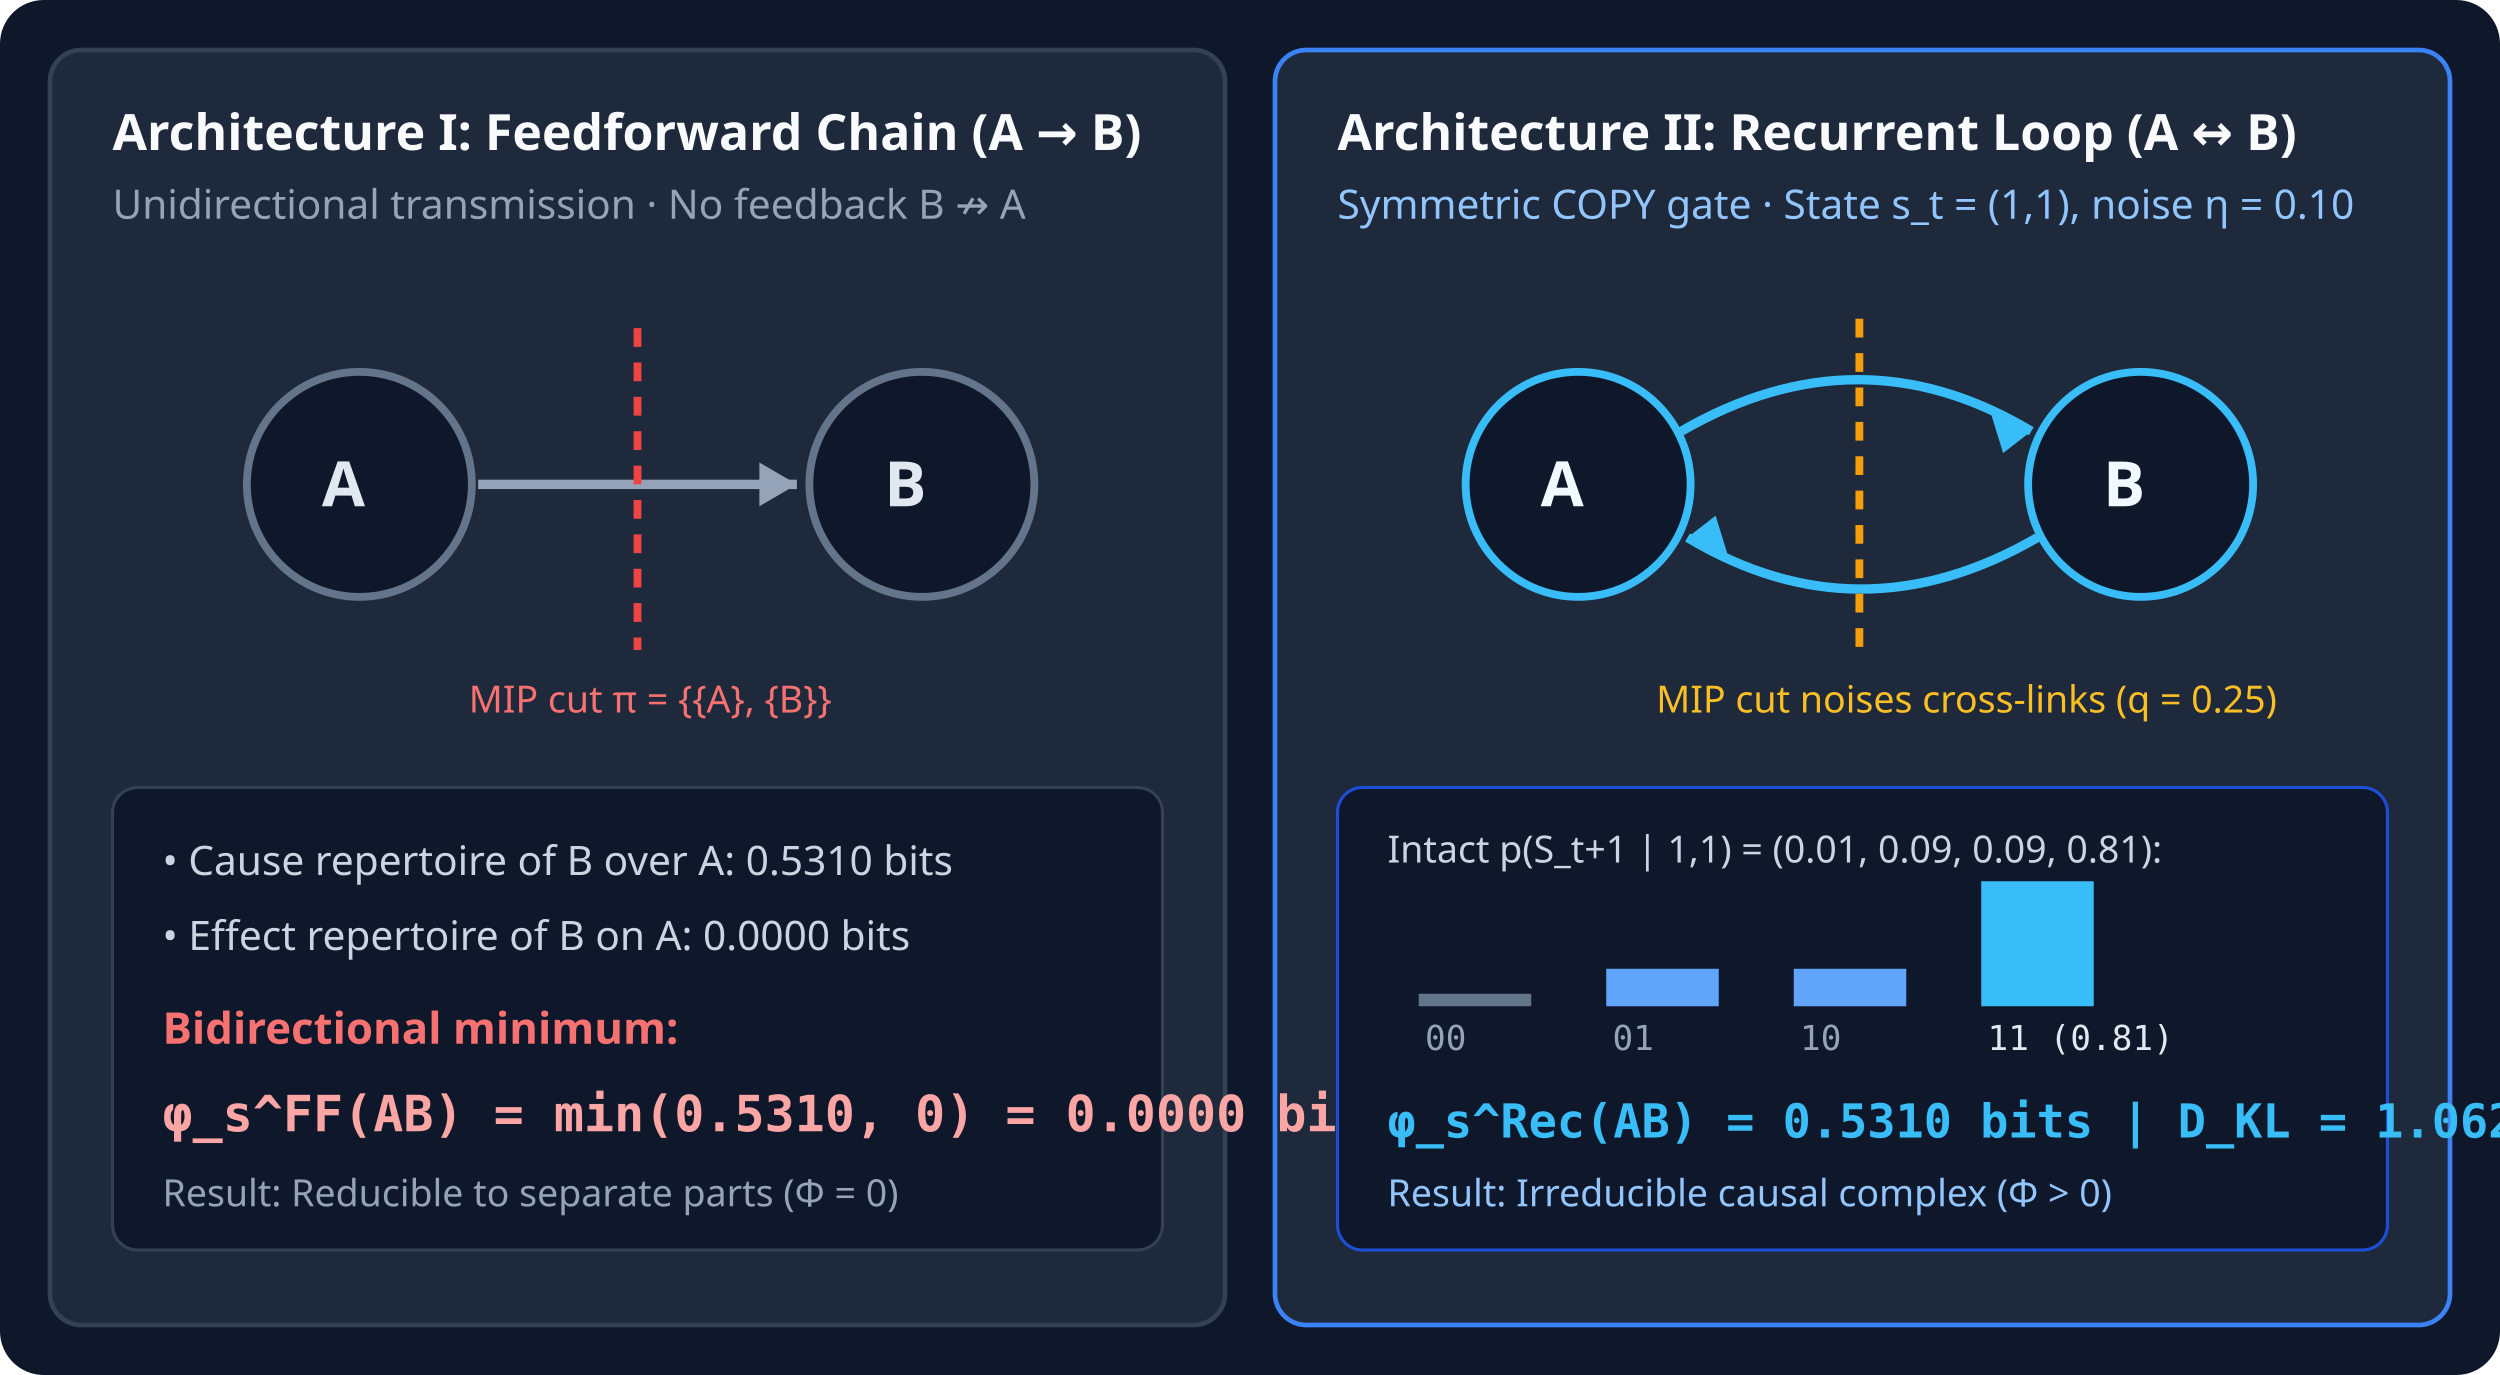
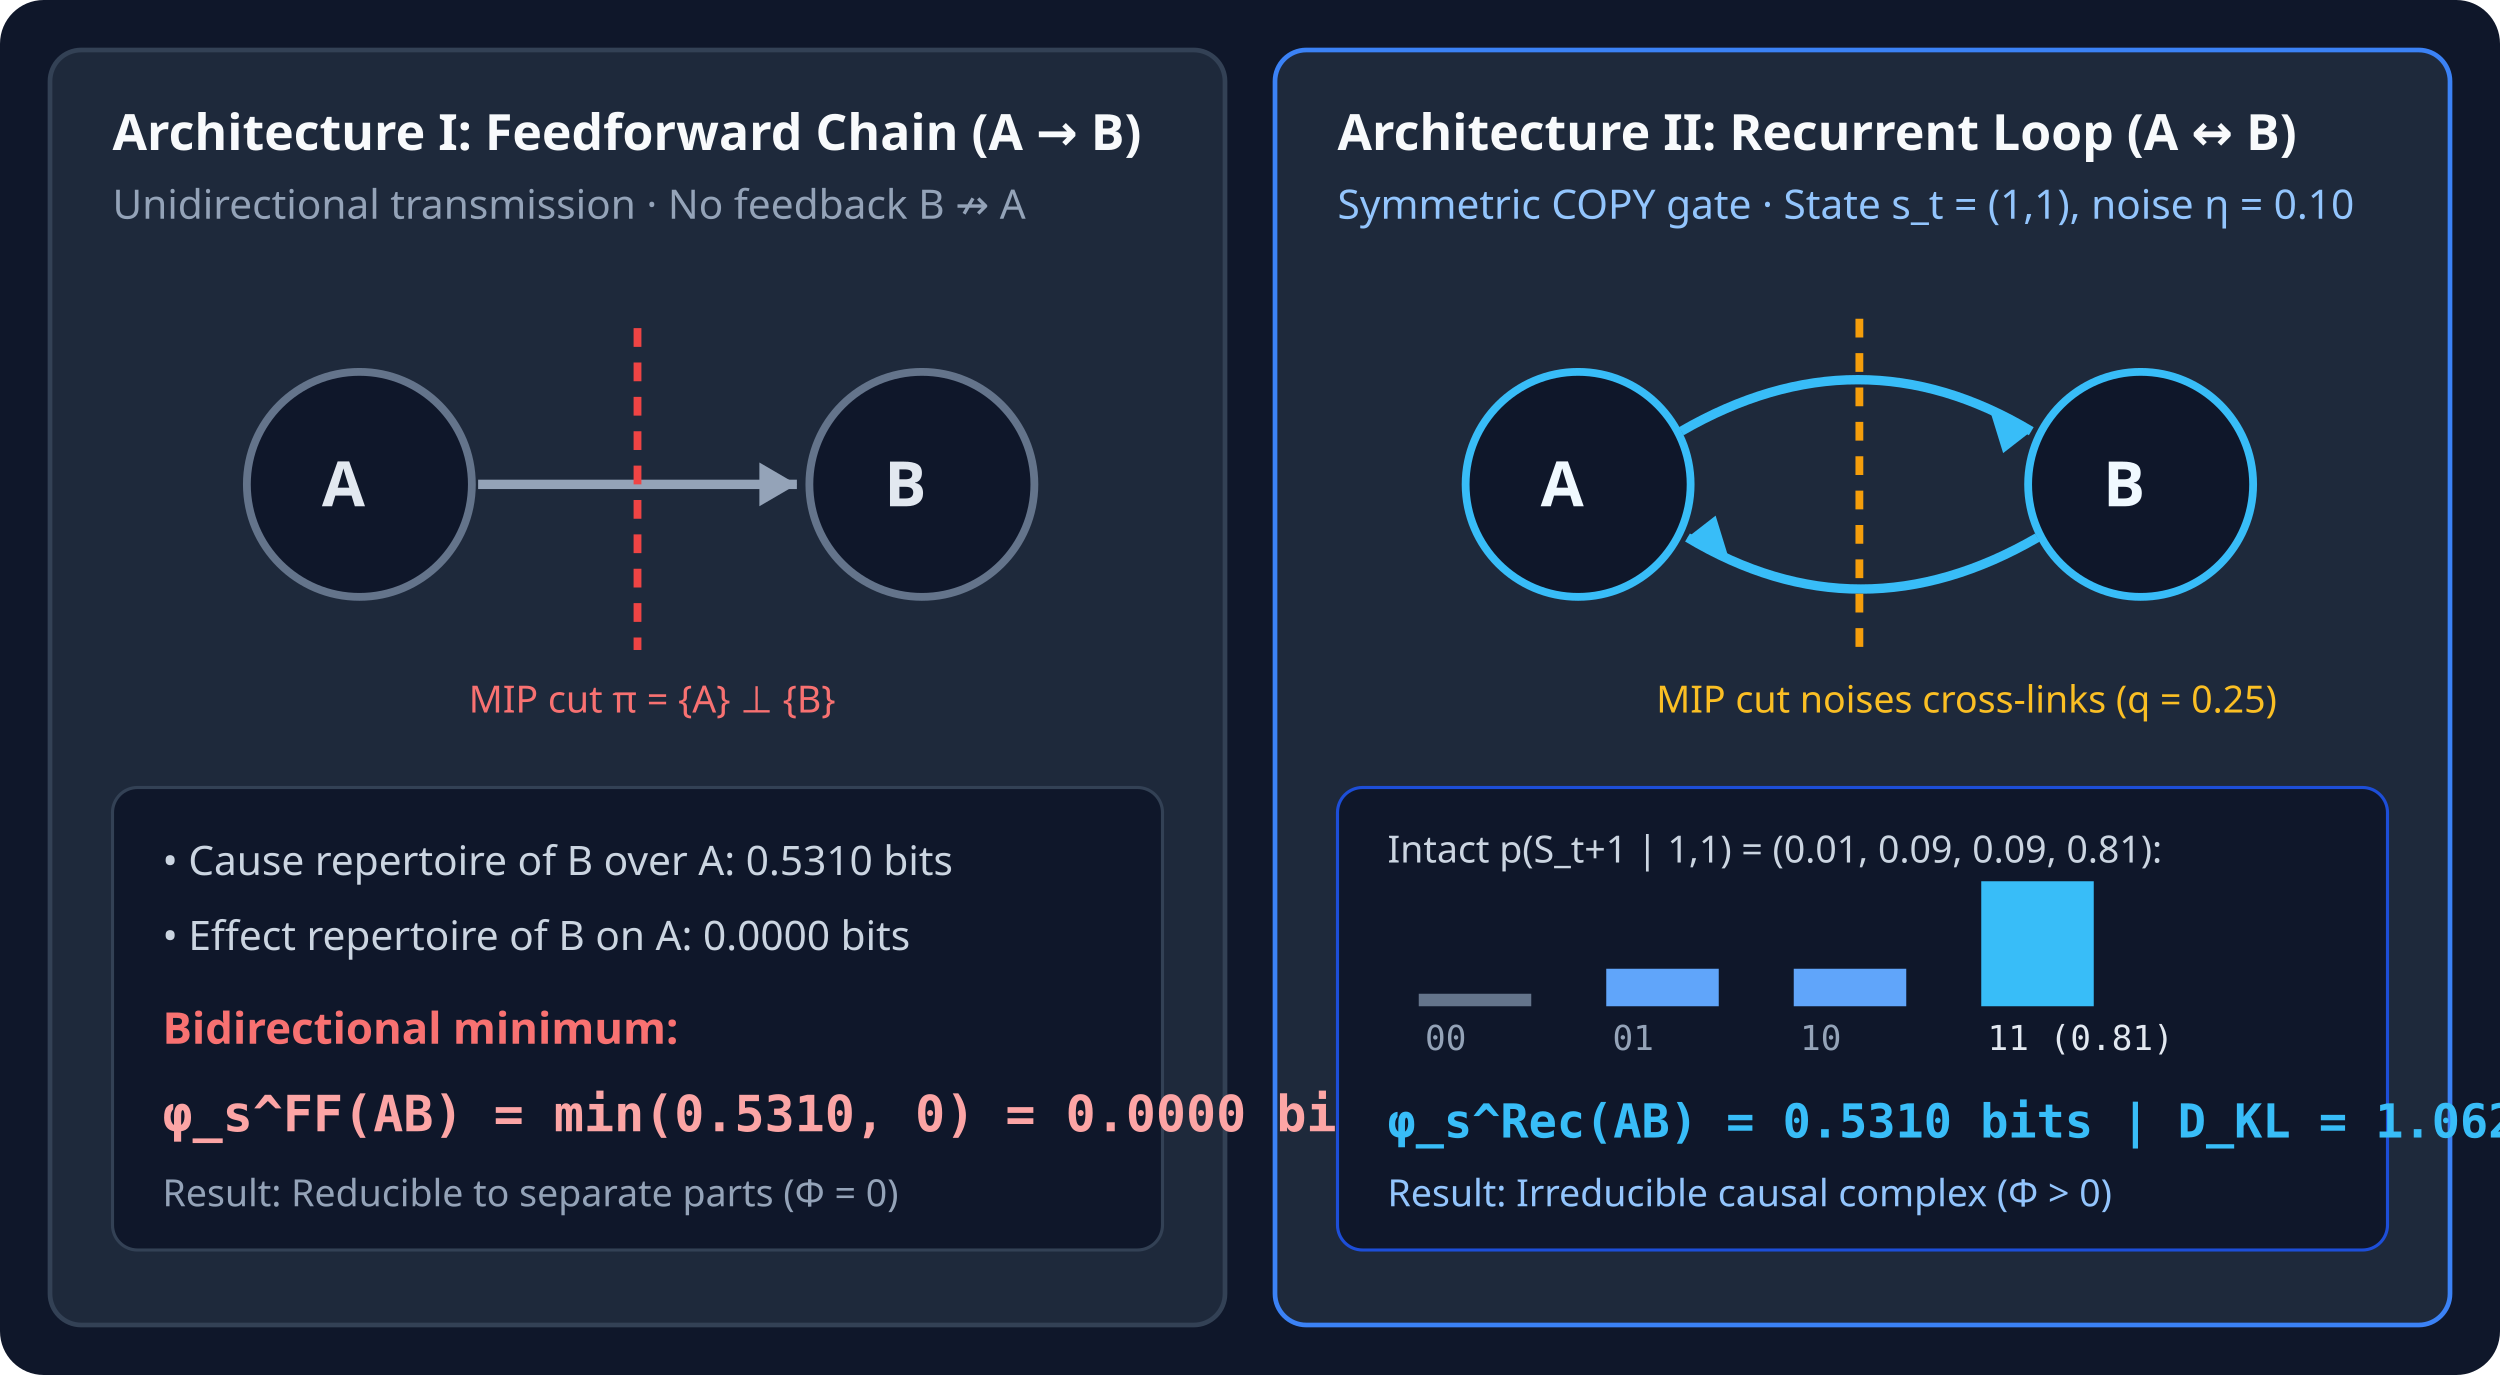
<svg xmlns="http://www.w3.org/2000/svg" width="800" height="440" viewBox="0 0 800 440" role="img">
  <rect width="800" height="440" rx="14" fill="#0f172a" />
  <rect x="16" y="16" width="376" height="408" rx="10" fill="#1e293b" stroke="#334155" stroke-width="1.5" />
  <rect x="408" y="16" width="376" height="408" rx="10" fill="#1e293b" stroke="#3b82f6" stroke-width="1.5" />
  <text x="36" y="48" font-family="sans-serif" font-size="16" font-weight="bold" fill="#f8fafc">Architecture I: Feedforward Chain (A → B)</text>
  <text x="36" y="70" font-family="sans-serif" font-size="13" fill="#94a3b8">Unidirectional transmission · No feedback B ↛ A</text>
  <circle cx="115" cy="155" r="36" fill="#0f172a" stroke="#64748b" stroke-width="2.5" />
  <text x="103" y="162" font-family="sans-serif" font-size="20" font-weight="bold" fill="#e2e8f0">A</text>
  <circle cx="295" cy="155" r="36" fill="#0f172a" stroke="#64748b" stroke-width="2.5" />
  <text x="283" y="162" font-family="sans-serif" font-size="20" font-weight="bold" fill="#e2e8f0">B</text>
  <line x1="153" y1="155" x2="255" y2="155" stroke="#94a3b8" stroke-width="3" />
  <polygon points="255,155 243,148 243,162" fill="#94a3b8" />
  <line x1="204" y1="105" x2="204" y2="208" stroke="#ef4444" stroke-width="2.5" stroke-dasharray="6,5" />
-   <text x="150" y="228" font-family="sans-serif" font-size="12" fill="#f87171">MIP cut π = {{A}, {B}}</text>
+   <text x="150" y="228" font-family="sans-serif" font-size="12" fill="#f87171">MIP cut π = {A} ⊥ {B}</text>
  <rect x="36" y="252" width="336" height="148" rx="8" fill="#0f172a" stroke="#334155" stroke-width="1" />
  <text x="52" y="280" font-family="sans-serif" font-size="13" fill="#cbd5e1">• Cause repertoire of B over A: 0.5310 bits</text>
  <text x="52" y="304" font-family="sans-serif" font-size="13" fill="#cbd5e1">• Effect repertoire of B on A: 0.0000 bits</text>
  <text x="52" y="334" font-family="sans-serif" font-size="14" font-weight="bold" fill="#f87171">Bidirectional minimum:</text>
  <text x="52" y="362" font-family="monospace" font-size="16" font-weight="bold" fill="#fca5a5">φ_s^FF(AB) = min(0.5310, 0) = 0.0000 bits</text>
  <text x="52" y="386" font-family="sans-serif" font-size="12" fill="#94a3b8">Result: Reducible to separate parts (Φ = 0)</text>
  <text x="428" y="48" font-family="sans-serif" font-size="16" font-weight="bold" fill="#f8fafc">Architecture II: Recurrent Loop (A ↔ B)</text>
  <text x="428" y="70" font-family="sans-serif" font-size="13" fill="#93c5fd">Symmetric COPY gate · State s_t = (1,1), noise η = 0.10</text>
  <circle cx="505" cy="155" r="36" fill="#0f172a" stroke="#38bdf8" stroke-width="2.5" />
  <text x="493" y="162" font-family="sans-serif" font-size="20" font-weight="bold" fill="#f0f9ff">A</text>
  <circle cx="685" cy="155" r="36" fill="#0f172a" stroke="#38bdf8" stroke-width="2.5" />
  <text x="673" y="162" font-family="sans-serif" font-size="20" font-weight="bold" fill="#f0f9ff">B</text>
  <path d="M 538 138 Q 595 105 650 138" fill="none" stroke="#38bdf8" stroke-width="3" />
  <polygon points="650,138 637,132 641,145" fill="#38bdf8" />
  <path d="M 652 172 Q 595 205 540 172" fill="none" stroke="#38bdf8" stroke-width="3" />
  <polygon points="540,172 553,178 549,165" fill="#38bdf8" />
  <line x1="595" y1="102" x2="595" y2="210" stroke="#f59e0b" stroke-width="2.5" stroke-dasharray="6,5" />
  <text x="530" y="228" font-family="sans-serif" font-size="12" fill="#fbbf24">MIP cut noises cross-links (q = 0.25)</text>
  <rect x="428" y="252" width="336" height="148" rx="8" fill="#0f172a" stroke="#1d4ed8" stroke-width="1" />
  <text x="444" y="276" font-family="sans-serif" font-size="12" fill="#cbd5e1">Intact p(S_t+1 | 1,1) = (0.01, 0.09, 0.09, 0.81):</text>
  <rect x="454" y="318" width="36" height="4" fill="#64748b" />
  <rect x="514" y="310" width="36" height="12" fill="#60a5fa" />
  <rect x="574" y="310" width="36" height="12" fill="#60a5fa" />
  <rect x="634" y="282" width="36" height="40" fill="#38bdf8" />
  <text x="456" y="336" font-family="monospace" font-size="11" fill="#94a3b8">00</text>
  <text x="516" y="336" font-family="monospace" font-size="11" fill="#94a3b8">01</text>
  <text x="576" y="336" font-family="monospace" font-size="11" fill="#94a3b8">10</text>
  <text x="636" y="336" font-family="monospace" font-size="11" fill="#e2e8f0">11 (0.81)</text>
  <text x="444" y="364" font-family="monospace" font-size="15" font-weight="bold" fill="#38bdf8">φ_s^Rec(AB) = 0.5310 bits | D_KL = 1.0620 bits</text>
  <text x="444" y="386" font-family="sans-serif" font-size="12" fill="#93c5fd">Result: Irreducible causal complex (Φ &gt; 0)</text>
</svg>
